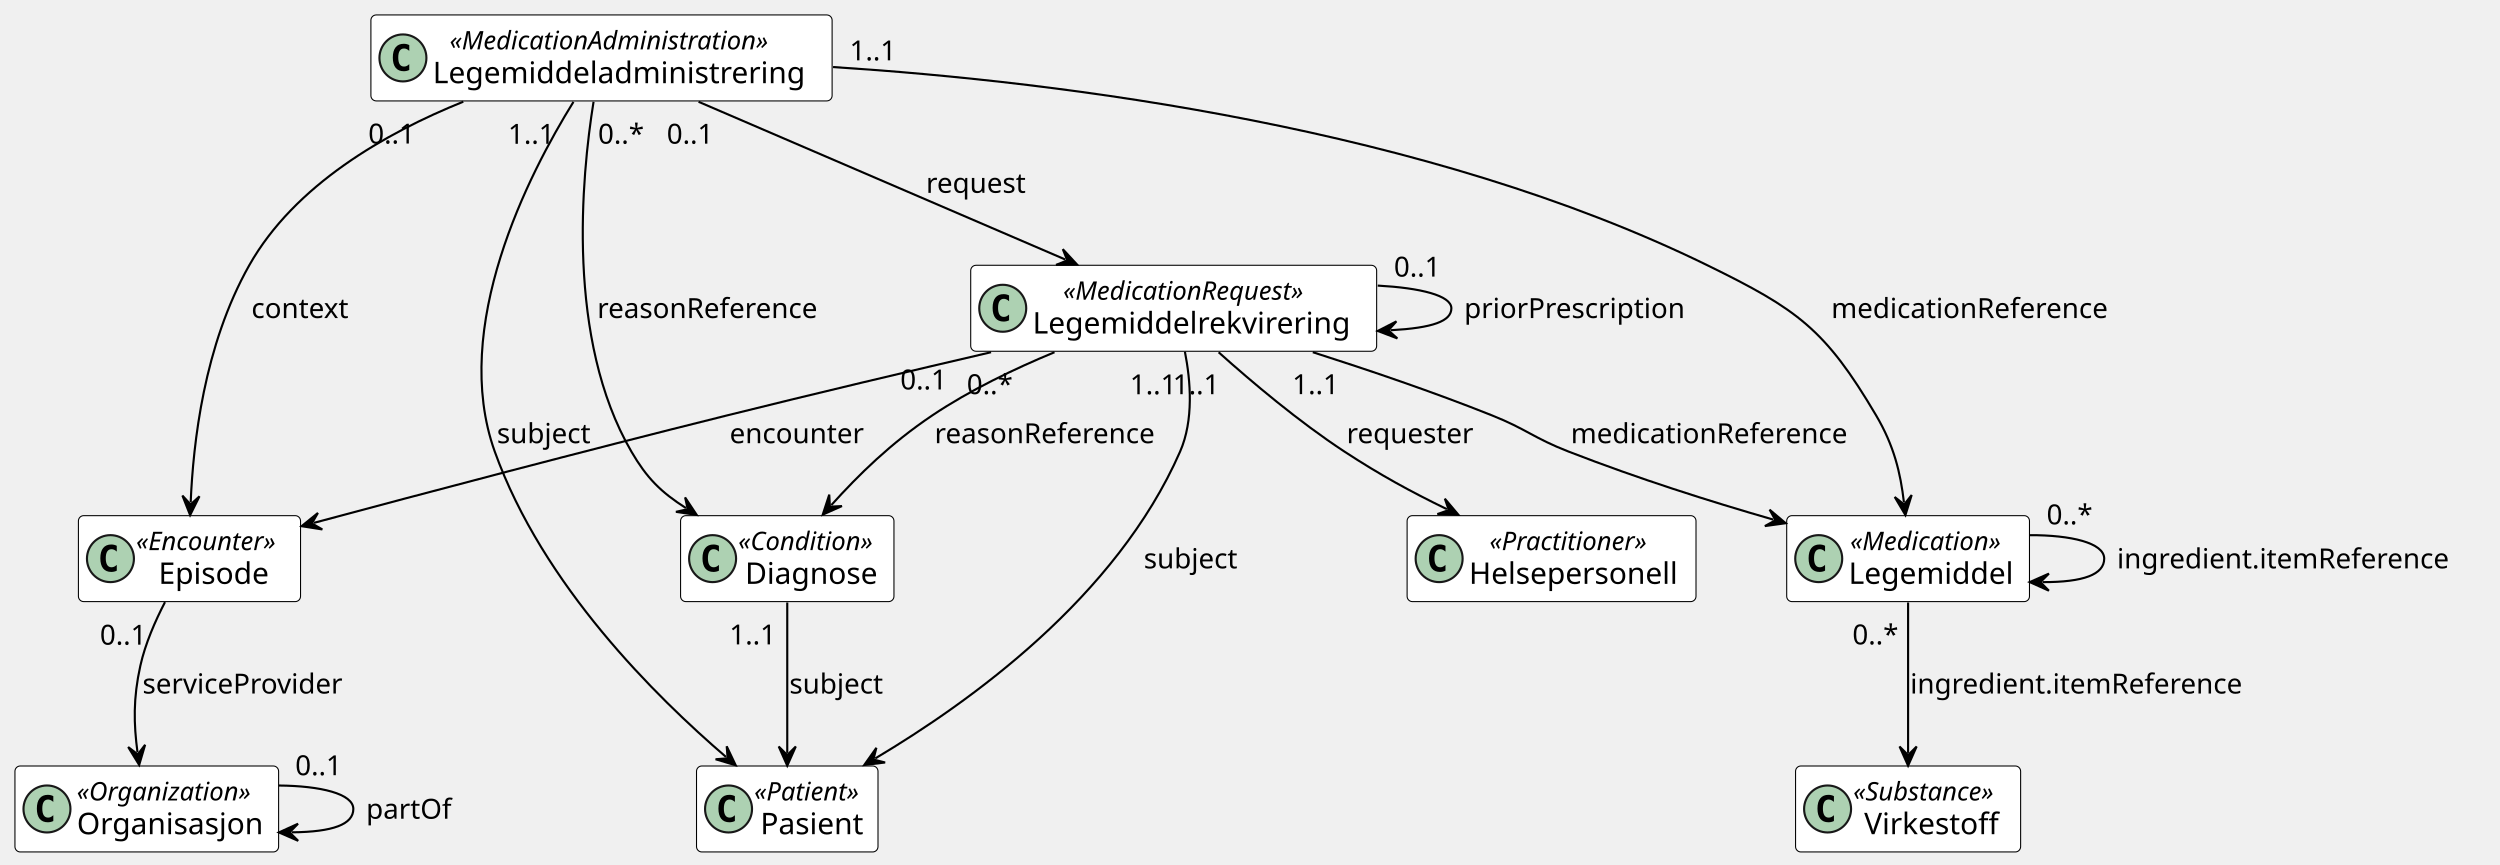
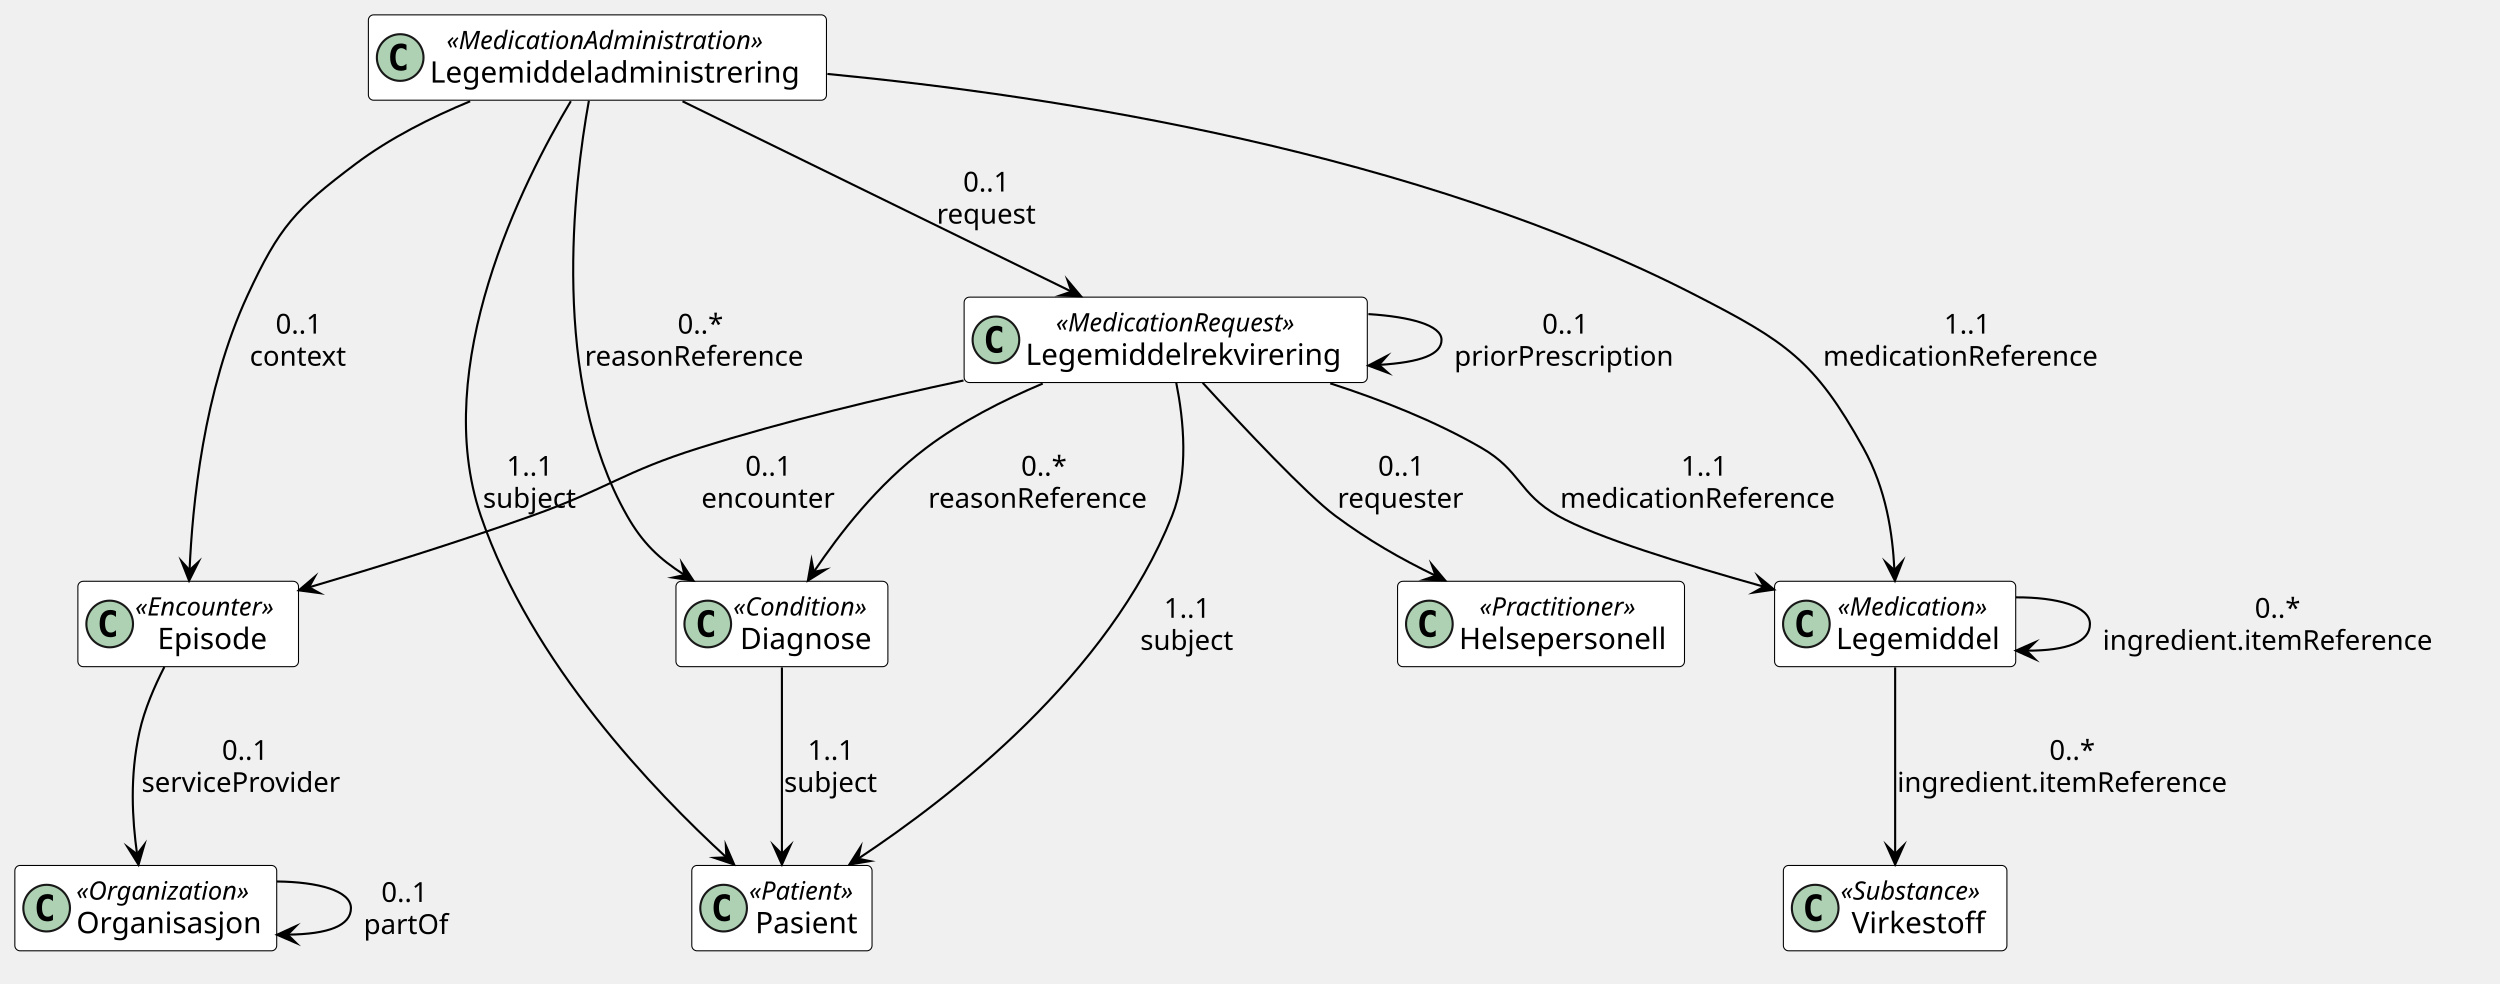
- <svg xmlns="http://www.w3.org/2000/svg" xmlns:xlink="http://www.w3.org/1999/xlink" contentStyleType="text/css" data-diagram-type="CLASS" height="405px" preserveAspectRatio="none" style="width:1171px;height:405px;background:#FFFFFF;" version="1.1" viewBox="0 0 1171 405" width="1171px" zoomAndPan="magnify">
+ <svg xmlns="http://www.w3.org/2000/svg" xmlns:xlink="http://www.w3.org/1999/xlink" version="1.1" data-diagram-type="CLASS" style="width:1179px;height:464px;background:#FFFFFF;" width="1179px" height="464px" viewBox="0 0 1179 464" zoomAndPan="magnify" preserveAspectRatio="none" contentStyleType="text/css">
  <defs />
-   <g>
-     <g class="entity" data-entity="Diagnose" data-source-line="8" data-uid="ent0002" id="entity_Diagnose">
-       <a href="StructureDefinition-lmdi-condition.html" target="_top" title="StructureDefinition-lmdi-condition.html" xlink:actuate="onRequest" xlink:href="StructureDefinition-lmdi-condition.html" xlink:show="new" xlink:title="StructureDefinition-lmdi-condition.html" xlink:type="simple">
-         <rect fill="#FFFFFF" height="40.266" rx="2.5" ry="2.5" style="stroke:#000000;stroke-width:0.5;" width="99.947" x="318.78" y="241.53" />
-         <ellipse cx="333.78" cy="261.663" fill="#ADD1B2" rx="11" ry="11" style="stroke:#181818;stroke-width:1;" />
-         <path d="M336.749,267.303 Q336.171,267.6 335.53,267.741 Q334.889,267.897 334.186,267.897 Q331.686,267.897 330.358,266.257 Q329.046,264.6 329.046,261.475 Q329.046,258.35 330.358,256.694 Q331.686,255.038 334.186,255.038 Q334.889,255.038 335.53,255.194 Q336.186,255.35 336.749,255.647 L336.749,258.366 Q336.124,257.788 335.53,257.522 Q334.936,257.241 334.311,257.241 Q332.967,257.241 332.28,258.319 Q331.592,259.382 331.592,261.475 Q331.592,263.569 332.28,264.647 Q332.967,265.71 334.311,265.71 Q334.936,265.71 335.53,265.444 Q336.124,265.163 336.749,264.585 L336.749,267.303 Z " fill="#000000" />
-         <text fill="#000000" font-family="sans-serif" font-size="12" font-style="italic" lengthAdjust="spacing" textLength="71.947" x="345.78" y="257.669">«Condition»</text>
-         <text fill="#000000" font-family="sans-serif" font-size="14" lengthAdjust="spacing" textLength="65.481" x="349.013" y="273.494">Diagnose</text>
+   <g font-family="sans-serif" lengthAdjust="spacing">
+     <g class="entity" data-qualified-name="Diagnose" id="ent0001" data-source-line="8">
+       <a target="_top" href="StructureDefinition-lmdi-condition.html" xlink:href="StructureDefinition-lmdi-condition.html" xlink:type="simple" xlink:actuate="onRequest" xlink:show="new" title="StructureDefinition-lmdi-condition.html" xlink:title="StructureDefinition-lmdi-condition.html">
+         <rect x="318.78" y="274.14" width="99.947" height="40.266" fill="#FFF" style="stroke:#000;stroke-width:0.5;" rx="2.5" ry="2.5" />
+         <ellipse cx="333.78" cy="294.273" rx="11" ry="11" fill="#ADD1B2" style="stroke:#181818;stroke-width:1;" />
+         <path d="M336.749,299.913 Q336.171,300.21 335.53,300.351 Q334.889,300.507 334.186,300.507 Q331.686,300.507 330.358,298.867 Q329.046,297.21 329.046,294.085 Q329.046,290.96 330.358,289.304 Q331.686,287.648 334.186,287.648 Q334.889,287.648 335.53,287.804 Q336.186,287.96 336.749,288.257 L336.749,290.976 Q336.124,290.398 335.53,290.132 Q334.936,289.851 334.311,289.851 Q332.968,289.851 332.28,290.929 Q331.593,291.992 331.593,294.085 Q331.593,296.179 332.28,297.257 Q332.968,298.32 334.311,298.32 Q334.936,298.32 335.53,298.054 Q336.124,297.773 336.749,297.195 L336.749,299.913 Z " fill="#000" />
+         <text x="345.78" y="290.279" fill="#000" font-size="12" textLength="71.947" font-style="italic">«Condition»</text>
+         <text x="349.013" y="306.104" fill="#000" font-size="14" textLength="65.481">Diagnose</text>
      </a>
    </g>
-     <g class="entity" data-entity="Episode" data-source-line="9" data-uid="ent0003" id="entity_Episode">
-       <a href="StructureDefinition-lmdi-encounter.html" target="_top" title="StructureDefinition-lmdi-encounter.html" xlink:actuate="onRequest" xlink:href="StructureDefinition-lmdi-encounter.html" xlink:show="new" xlink:title="StructureDefinition-lmdi-encounter.html" xlink:type="simple">
-         <rect fill="#FFFFFF" height="40.266" rx="2.5" ry="2.5" style="stroke:#000000;stroke-width:0.5;" width="104.043" x="36.73" y="241.53" />
-         <ellipse cx="51.73" cy="261.663" fill="#ADD1B2" rx="11" ry="11" style="stroke:#181818;stroke-width:1;" />
-         <path d="M54.699,267.303 Q54.121,267.6 53.48,267.741 Q52.839,267.897 52.136,267.897 Q49.636,267.897 48.308,266.257 Q46.996,264.6 46.996,261.475 Q46.996,258.35 48.308,256.694 Q49.636,255.038 52.136,255.038 Q52.839,255.038 53.48,255.194 Q54.136,255.35 54.699,255.647 L54.699,258.366 Q54.074,257.788 53.48,257.522 Q52.886,257.241 52.261,257.241 Q50.917,257.241 50.23,258.319 Q49.542,259.382 49.542,261.475 Q49.542,263.569 50.23,264.647 Q50.917,265.71 52.261,265.71 Q52.886,265.71 53.48,265.444 Q54.074,265.163 54.699,264.585 L54.699,267.303 Z " fill="#000000" />
-         <text fill="#000000" font-family="sans-serif" font-size="12" font-style="italic" lengthAdjust="spacing" textLength="76.043" x="63.73" y="257.669">«Encounter»</text>
-         <text fill="#000000" font-family="sans-serif" font-size="14" lengthAdjust="spacing" textLength="54.981" x="74.261" y="273.494">Episode</text>
+     <g class="entity" data-qualified-name="Episode" id="ent0002" data-source-line="9">
+       <a target="_top" href="StructureDefinition-lmdi-encounter.html" xlink:href="StructureDefinition-lmdi-encounter.html" xlink:type="simple" xlink:actuate="onRequest" xlink:show="new" title="StructureDefinition-lmdi-encounter.html" xlink:title="StructureDefinition-lmdi-encounter.html">
+         <rect x="36.73" y="274.14" width="104.043" height="40.266" fill="#FFF" style="stroke:#000;stroke-width:0.5;" rx="2.5" ry="2.5" />
+         <ellipse cx="51.73" cy="294.273" rx="11" ry="11" fill="#ADD1B2" style="stroke:#181818;stroke-width:1;" />
+         <path d="M54.699,299.913 Q54.121,300.21 53.48,300.351 Q52.839,300.507 52.136,300.507 Q49.636,300.507 48.308,298.867 Q46.996,297.21 46.996,294.085 Q46.996,290.96 48.308,289.304 Q49.636,287.648 52.136,287.648 Q52.839,287.648 53.48,287.804 Q54.136,287.96 54.699,288.257 L54.699,290.976 Q54.074,290.398 53.48,290.132 Q52.886,289.851 52.261,289.851 Q50.918,289.851 50.23,290.929 Q49.543,291.992 49.543,294.085 Q49.543,296.179 50.23,297.257 Q50.918,298.32 52.261,298.32 Q52.886,298.32 53.48,298.054 Q54.074,297.773 54.699,297.195 L54.699,299.913 Z " fill="#000" />
+         <text x="63.73" y="290.279" fill="#000" font-size="12" textLength="76.043" font-style="italic">«Encounter»</text>
+         <text x="74.261" y="306.104" fill="#000" font-size="14" textLength="54.981">Episode</text>
      </a>
    </g>
-     <g class="entity" data-entity="Helsepersonell" data-source-line="10" data-uid="ent0004" id="entity_Helsepersonell">
-       <a href="StructureDefinition-lmdi-practitioner.html" target="_top" title="StructureDefinition-lmdi-practitioner.html" xlink:actuate="onRequest" xlink:href="StructureDefinition-lmdi-practitioner.html" xlink:show="new" xlink:title="StructureDefinition-lmdi-practitioner.html" xlink:type="simple">
-         <rect fill="#FFFFFF" height="40.266" rx="2.5" ry="2.5" style="stroke:#000000;stroke-width:0.5;" width="135.318" x="659.09" y="241.53" />
-         <ellipse cx="674.09" cy="261.663" fill="#ADD1B2" rx="11" ry="11" style="stroke:#181818;stroke-width:1;" />
-         <path d="M677.059,267.303 Q676.481,267.6 675.84,267.741 Q675.199,267.897 674.496,267.897 Q671.996,267.897 670.668,266.257 Q669.356,264.6 669.356,261.475 Q669.356,258.35 670.668,256.694 Q671.996,255.038 674.496,255.038 Q675.199,255.038 675.84,255.194 Q676.496,255.35 677.059,255.647 L677.059,258.366 Q676.434,257.788 675.84,257.522 Q675.246,257.241 674.621,257.241 Q673.278,257.241 672.59,258.319 Q671.903,259.382 671.903,261.475 Q671.903,263.569 672.59,264.647 Q673.278,265.71 674.621,265.71 Q675.246,265.71 675.84,265.444 Q676.434,265.163 677.059,264.585 L677.059,267.303 Z " fill="#000000" />
-         <text fill="#000000" font-family="sans-serif" font-size="12" font-style="italic" lengthAdjust="spacing" textLength="84.147" x="697.676" y="257.669">«Practitioner»</text>
-         <text fill="#000000" font-family="sans-serif" font-size="14" lengthAdjust="spacing" textLength="103.318" x="688.09" y="273.494">Helsepersonell</text>
+     <g class="entity" data-qualified-name="Helsepersonell" id="ent0003" data-source-line="10">
+       <a target="_top" href="StructureDefinition-lmdi-practitioner.html" xlink:href="StructureDefinition-lmdi-practitioner.html" xlink:type="simple" xlink:actuate="onRequest" xlink:show="new" title="StructureDefinition-lmdi-practitioner.html" xlink:title="StructureDefinition-lmdi-practitioner.html">
+         <rect x="659.09" y="274.14" width="135.318" height="40.266" fill="#FFF" style="stroke:#000;stroke-width:0.5;" rx="2.5" ry="2.5" />
+         <ellipse cx="674.09" cy="294.273" rx="11" ry="11" fill="#ADD1B2" style="stroke:#181818;stroke-width:1;" />
+         <path d="M677.059,299.913 Q676.481,300.21 675.84,300.351 Q675.199,300.507 674.496,300.507 Q671.996,300.507 670.668,298.867 Q669.356,297.21 669.356,294.085 Q669.356,290.96 670.668,289.304 Q671.996,287.648 674.496,287.648 Q675.199,287.648 675.84,287.804 Q676.496,287.96 677.059,288.257 L677.059,290.976 Q676.434,290.398 675.84,290.132 Q675.246,289.851 674.621,289.851 Q673.278,289.851 672.59,290.929 Q671.903,291.992 671.903,294.085 Q671.903,296.179 672.59,297.257 Q673.278,298.32 674.621,298.32 Q675.246,298.32 675.84,298.054 Q676.434,297.773 677.059,297.195 L677.059,299.913 Z " fill="#000" />
+         <text x="697.676" y="290.279" fill="#000" font-size="12" textLength="84.146" font-style="italic">«Practitioner»</text>
+         <text x="688.09" y="306.104" fill="#000" font-size="14" textLength="103.318">Helsepersonell</text>
      </a>
    </g>
-     <g class="entity" data-entity="Legemiddel" data-source-line="11" data-uid="ent0005" id="entity_Legemiddel">
-       <a href="StructureDefinition-lmdi-medication.html" target="_top" title="StructureDefinition-lmdi-medication.html" xlink:actuate="onRequest" xlink:href="StructureDefinition-lmdi-medication.html" xlink:show="new" xlink:title="StructureDefinition-lmdi-medication.html" xlink:type="simple">
-         <rect fill="#FFFFFF" height="40.266" rx="2.5" ry="2.5" style="stroke:#000000;stroke-width:0.5;" width="113.717" x="836.89" y="241.53" />
-         <ellipse cx="851.89" cy="261.663" fill="#ADD1B2" rx="11" ry="11" style="stroke:#181818;stroke-width:1;" />
-         <path d="M854.859,267.303 Q854.281,267.6 853.64,267.741 Q852.999,267.897 852.296,267.897 Q849.796,267.897 848.468,266.257 Q847.156,264.6 847.156,261.475 Q847.156,258.35 848.468,256.694 Q849.796,255.038 852.296,255.038 Q852.999,255.038 853.64,255.194 Q854.296,255.35 854.859,255.647 L854.859,258.366 Q854.234,257.788 853.64,257.522 Q853.046,257.241 852.421,257.241 Q851.077,257.241 850.39,258.319 Q849.702,259.382 849.702,261.475 Q849.702,263.569 850.39,264.647 Q851.077,265.71 852.421,265.71 Q853.046,265.71 853.64,265.444 Q854.234,265.163 854.859,264.585 L854.859,267.303 Z " fill="#000000" />
-         <text fill="#000000" font-family="sans-serif" font-size="12" font-style="italic" lengthAdjust="spacing" textLength="80.309" x="866.594" y="257.669">«Medication»</text>
-         <text fill="#000000" font-family="sans-serif" font-size="14" lengthAdjust="spacing" textLength="81.717" x="865.89" y="273.494">Legemiddel</text>
+     <g class="entity" data-qualified-name="Legemiddel" id="ent0004" data-source-line="11">
+       <a target="_top" href="StructureDefinition-lmdi-medication.html" xlink:href="StructureDefinition-lmdi-medication.html" xlink:type="simple" xlink:actuate="onRequest" xlink:show="new" title="StructureDefinition-lmdi-medication.html" xlink:title="StructureDefinition-lmdi-medication.html">
+         <rect x="836.89" y="274.14" width="113.717" height="40.266" fill="#FFF" style="stroke:#000;stroke-width:0.5;" rx="2.5" ry="2.5" />
+         <ellipse cx="851.89" cy="294.273" rx="11" ry="11" fill="#ADD1B2" style="stroke:#181818;stroke-width:1;" />
+         <path d="M854.859,299.913 Q854.281,300.21 853.64,300.351 Q852.999,300.507 852.296,300.507 Q849.796,300.507 848.468,298.867 Q847.156,297.21 847.156,294.085 Q847.156,290.96 848.468,289.304 Q849.796,287.648 852.296,287.648 Q852.999,287.648 853.64,287.804 Q854.296,287.96 854.859,288.257 L854.859,290.976 Q854.234,290.398 853.64,290.132 Q853.046,289.851 852.421,289.851 Q851.078,289.851 850.39,290.929 Q849.703,291.992 849.703,294.085 Q849.703,296.179 850.39,297.257 Q851.078,298.32 852.421,298.32 Q853.046,298.32 853.64,298.054 Q854.234,297.773 854.859,297.195 L854.859,299.913 Z " fill="#000" />
+         <text x="866.594" y="290.279" fill="#000" font-size="12" textLength="80.309" font-style="italic">«Medication»</text>
+         <text x="865.89" y="306.104" fill="#000" font-size="14" textLength="81.717">Legemiddel</text>
      </a>
    </g>
-     <g class="entity" data-entity="Legemiddeladministrering" data-source-line="12" data-uid="ent0006" id="entity_Legemiddeladministrering">
-       <a href="StructureDefinition-lmdi-medicationadministration.html" target="_top" title="StructureDefinition-lmdi-medicationadministration.html" xlink:actuate="onRequest" xlink:href="StructureDefinition-lmdi-medicationadministration.html" xlink:show="new" xlink:title="StructureDefinition-lmdi-medicationadministration.html" xlink:type="simple">
-         <rect fill="#FFFFFF" height="40.266" rx="2.5" ry="2.5" style="stroke:#000000;stroke-width:0.5;" width="216.03" x="173.73" y="7" />
-         <ellipse cx="188.73" cy="27.133" fill="#ADD1B2" rx="11" ry="11" style="stroke:#181818;stroke-width:1;" />
-         <path d="M191.699,32.773 Q191.121,33.07 190.48,33.211 Q189.839,33.367 189.136,33.367 Q186.636,33.367 185.308,31.727 Q183.996,30.07 183.996,26.945 Q183.996,23.82 185.308,22.164 Q186.636,20.508 189.136,20.508 Q189.839,20.508 190.48,20.664 Q191.136,20.82 191.699,21.117 L191.699,23.836 Q191.074,23.258 190.48,22.992 Q189.886,22.711 189.261,22.711 Q187.917,22.711 187.23,23.789 Q186.542,24.852 186.542,26.945 Q186.542,29.039 187.23,30.117 Q187.917,31.18 189.261,31.18 Q189.886,31.18 190.48,30.914 Q191.074,30.633 191.699,30.055 L191.699,32.773 Z " fill="#000000" />
-         <text fill="#000000" font-family="sans-serif" font-size="12" font-style="italic" lengthAdjust="spacing" textLength="168.328" x="210.581" y="23.139">«MedicationAdministration»</text>
-         <text fill="#000000" font-family="sans-serif" font-size="14" lengthAdjust="spacing" textLength="184.03" x="202.73" y="38.964">Legemiddeladministrering</text>
+     <g class="entity" data-qualified-name="Legemiddeladministrering" id="ent0005" data-source-line="12">
+       <a target="_top" href="StructureDefinition-lmdi-medicationadministration.html" xlink:href="StructureDefinition-lmdi-medicationadministration.html" xlink:type="simple" xlink:actuate="onRequest" xlink:show="new" title="StructureDefinition-lmdi-medicationadministration.html" xlink:title="StructureDefinition-lmdi-medicationadministration.html">
+         <rect x="173.73" y="7" width="216.03" height="40.266" fill="#FFF" style="stroke:#000;stroke-width:0.5;" rx="2.5" ry="2.5" />
+         <ellipse cx="188.73" cy="27.133" rx="11" ry="11" fill="#ADD1B2" style="stroke:#181818;stroke-width:1;" />
+         <path d="M191.699,32.773 Q191.121,33.07 190.48,33.211 Q189.839,33.367 189.136,33.367 Q186.636,33.367 185.308,31.727 Q183.996,30.07 183.996,26.945 Q183.996,23.82 185.308,22.164 Q186.636,20.508 189.136,20.508 Q189.839,20.508 190.48,20.664 Q191.136,20.82 191.699,21.117 L191.699,23.836 Q191.074,23.258 190.48,22.992 Q189.886,22.711 189.261,22.711 Q187.918,22.711 187.23,23.789 Q186.543,24.852 186.543,26.945 Q186.543,29.039 187.23,30.117 Q187.918,31.18 189.261,31.18 Q189.886,31.18 190.48,30.914 Q191.074,30.633 191.699,30.055 L191.699,32.773 Z " fill="#000" />
+         <text x="210.581" y="23.139" fill="#000" font-size="12" textLength="168.328" font-style="italic">«MedicationAdministration»</text>
+         <text x="202.73" y="38.964" fill="#000" font-size="14" textLength="184.03">Legemiddeladministrering</text>
      </a>
    </g>
-     <g class="entity" data-entity="Legemiddelrekvirering" data-source-line="13" data-uid="ent0007" id="entity_Legemiddelrekvirering">
-       <a href="StructureDefinition-lmdi-medicationrequest.html" target="_top" title="StructureDefinition-lmdi-medicationrequest.html" xlink:actuate="onRequest" xlink:href="StructureDefinition-lmdi-medicationrequest.html" xlink:show="new" xlink:title="StructureDefinition-lmdi-medicationrequest.html" xlink:type="simple">
-         <rect fill="#FFFFFF" height="40.266" rx="2.5" ry="2.5" style="stroke:#000000;stroke-width:0.5;" width="190.143" x="454.68" y="124.26" />
-         <ellipse cx="469.68" cy="144.393" fill="#ADD1B2" rx="11" ry="11" style="stroke:#181818;stroke-width:1;" />
-         <path d="M472.649,150.033 Q472.071,150.33 471.43,150.471 Q470.789,150.627 470.086,150.627 Q467.586,150.627 466.258,148.987 Q464.946,147.33 464.946,144.205 Q464.946,141.08 466.258,139.424 Q467.586,137.768 470.086,137.768 Q470.789,137.768 471.43,137.924 Q472.086,138.08 472.649,138.377 L472.649,141.096 Q472.024,140.518 471.43,140.252 Q470.836,139.971 470.211,139.971 Q468.868,139.971 468.18,141.049 Q467.493,142.112 467.493,144.205 Q467.493,146.299 468.18,147.377 Q468.868,148.44 470.211,148.44 Q470.836,148.44 471.43,148.174 Q472.024,147.893 472.649,147.315 L472.649,150.033 Z " fill="#000000" />
-         <text fill="#000000" font-family="sans-serif" font-size="12" font-style="italic" lengthAdjust="spacing" textLength="129.592" x="497.955" y="140.399">«MedicationRequest»</text>
-         <text fill="#000000" font-family="sans-serif" font-size="14" lengthAdjust="spacing" textLength="158.143" x="483.68" y="156.224">Legemiddelrekvirering</text>
+     <g class="entity" data-qualified-name="Legemiddelrekvirering" id="ent0006" data-source-line="13">
+       <a target="_top" href="StructureDefinition-lmdi-medicationrequest.html" xlink:href="StructureDefinition-lmdi-medicationrequest.html" xlink:type="simple" xlink:actuate="onRequest" xlink:show="new" title="StructureDefinition-lmdi-medicationrequest.html" xlink:title="StructureDefinition-lmdi-medicationrequest.html">
+         <rect x="454.68" y="140.14" width="190.143" height="40.266" fill="#FFF" style="stroke:#000;stroke-width:0.5;" rx="2.5" ry="2.5" />
+         <ellipse cx="469.68" cy="160.273" rx="11" ry="11" fill="#ADD1B2" style="stroke:#181818;stroke-width:1;" />
+         <path d="M472.649,165.913 Q472.071,166.21 471.43,166.351 Q470.789,166.507 470.086,166.507 Q467.586,166.507 466.258,164.867 Q464.946,163.21 464.946,160.085 Q464.946,156.96 466.258,155.304 Q467.586,153.648 470.086,153.648 Q470.789,153.648 471.43,153.804 Q472.086,153.96 472.649,154.257 L472.649,156.976 Q472.024,156.398 471.43,156.132 Q470.836,155.851 470.211,155.851 Q468.868,155.851 468.18,156.929 Q467.493,157.992 467.493,160.085 Q467.493,162.179 468.18,163.257 Q468.868,164.32 470.211,164.32 Q470.836,164.32 471.43,164.054 Q472.024,163.773 472.649,163.195 L472.649,165.913 Z " fill="#000" />
+         <text x="497.955" y="156.279" fill="#000" font-size="12" textLength="129.592" font-style="italic">«MedicationRequest»</text>
+         <text x="483.68" y="172.104" fill="#000" font-size="14" textLength="158.143">Legemiddelrekvirering</text>
      </a>
    </g>
-     <g class="entity" data-entity="Organisasjon" data-source-line="14" data-uid="ent0008" id="entity_Organisasjon">
-       <a href="StructureDefinition-lmdi-organization.html" target="_top" title="StructureDefinition-lmdi-organization.html" xlink:actuate="onRequest" xlink:href="StructureDefinition-lmdi-organization.html" xlink:show="new" xlink:title="StructureDefinition-lmdi-organization.html" xlink:type="simple">
-         <rect fill="#FFFFFF" height="40.266" rx="2.5" ry="2.5" style="stroke:#000000;stroke-width:0.5;" width="123.499" x="7" y="358.79" />
-         <ellipse cx="22" cy="378.923" fill="#ADD1B2" rx="11" ry="11" style="stroke:#181818;stroke-width:1;" />
-         <path d="M24.969,384.563 Q24.391,384.86 23.75,385.001 Q23.109,385.157 22.406,385.157 Q19.906,385.157 18.578,383.517 Q17.266,381.86 17.266,378.735 Q17.266,375.61 18.578,373.954 Q19.906,372.298 22.406,372.298 Q23.109,372.298 23.75,372.454 Q24.406,372.61 24.969,372.907 L24.969,375.626 Q24.344,375.048 23.75,374.782 Q23.156,374.501 22.531,374.501 Q21.188,374.501 20.5,375.579 Q19.812,376.642 19.812,378.735 Q19.812,380.829 20.5,381.907 Q21.188,382.97 22.531,382.97 Q23.156,382.97 23.75,382.704 Q24.344,382.423 24.969,381.845 L24.969,384.563 Z " fill="#000000" />
-         <text fill="#000000" font-family="sans-serif" font-size="12" font-style="italic" lengthAdjust="spacing" textLength="91.611" x="35.944" y="374.929">«Organization»</text>
-         <text fill="#000000" font-family="sans-serif" font-size="14" lengthAdjust="spacing" textLength="91.499" x="36" y="390.754">Organisasjon</text>
+     <g class="entity" data-qualified-name="Organisasjon" id="ent0007" data-source-line="14">
+       <a target="_top" href="StructureDefinition-lmdi-organization.html" xlink:href="StructureDefinition-lmdi-organization.html" xlink:type="simple" xlink:actuate="onRequest" xlink:show="new" title="StructureDefinition-lmdi-organization.html" xlink:title="StructureDefinition-lmdi-organization.html">
+         <rect x="7" y="408.14" width="123.499" height="40.266" fill="#FFF" style="stroke:#000;stroke-width:0.5;" rx="2.5" ry="2.5" />
+         <ellipse cx="22" cy="428.273" rx="11" ry="11" fill="#ADD1B2" style="stroke:#181818;stroke-width:1;" />
+         <path d="M24.969,433.913 Q24.391,434.21 23.75,434.351 Q23.109,434.507 22.406,434.507 Q19.906,434.507 18.578,432.867 Q17.266,431.21 17.266,428.085 Q17.266,424.96 18.578,423.304 Q19.906,421.648 22.406,421.648 Q23.109,421.648 23.75,421.804 Q24.406,421.96 24.969,422.257 L24.969,424.976 Q24.344,424.398 23.75,424.132 Q23.156,423.851 22.531,423.851 Q21.188,423.851 20.5,424.929 Q19.813,425.992 19.813,428.085 Q19.813,430.179 20.5,431.257 Q21.188,432.32 22.531,432.32 Q23.156,432.32 23.75,432.054 Q24.344,431.773 24.969,431.195 L24.969,433.913 Z " fill="#000" />
+         <text x="35.944" y="424.279" fill="#000" font-size="12" textLength="91.611" font-style="italic">«Organization»</text>
+         <text x="36" y="440.104" fill="#000" font-size="14" textLength="91.499">Organisasjon</text>
      </a>
    </g>
-     <g class="entity" data-entity="Pasient" data-source-line="15" data-uid="ent0009" id="entity_Pasient">
-       <a href="StructureDefinition-lmdi-patient.html" target="_top" title="StructureDefinition-lmdi-patient.html" xlink:actuate="onRequest" xlink:href="StructureDefinition-lmdi-patient.html" xlink:show="new" xlink:title="StructureDefinition-lmdi-patient.html" xlink:type="simple">
-         <rect fill="#FFFFFF" height="40.266" rx="2.5" ry="2.5" style="stroke:#000000;stroke-width:0.5;" width="85.006" x="326.25" y="358.79" />
-         <ellipse cx="341.25" cy="378.923" fill="#ADD1B2" rx="11" ry="11" style="stroke:#181818;stroke-width:1;" />
-         <path d="M344.219,384.563 Q343.641,384.86 343,385.001 Q342.359,385.157 341.656,385.157 Q339.156,385.157 337.828,383.517 Q336.516,381.86 336.516,378.735 Q336.516,375.61 337.828,373.954 Q339.156,372.298 341.656,372.298 Q342.359,372.298 343,372.454 Q343.656,372.61 344.219,372.907 L344.219,375.626 Q343.594,375.048 343,374.782 Q342.406,374.501 341.781,374.501 Q340.438,374.501 339.75,375.579 Q339.062,376.642 339.062,378.735 Q339.062,380.829 339.75,381.907 Q340.438,382.97 341.781,382.97 Q342.406,382.97 343,382.704 Q343.594,382.423 344.219,381.845 L344.219,384.563 Z " fill="#000000" />
-         <text fill="#000000" font-family="sans-serif" font-size="12" font-style="italic" lengthAdjust="spacing" textLength="57.006" x="353.25" y="374.929">«Patient»</text>
-         <text fill="#000000" font-family="sans-serif" font-size="14" lengthAdjust="spacing" textLength="51.181" x="356.163" y="390.754">Pasient</text>
+     <g class="entity" data-qualified-name="Pasient" id="ent0008" data-source-line="15">
+       <a target="_top" href="StructureDefinition-lmdi-patient.html" xlink:href="StructureDefinition-lmdi-patient.html" xlink:type="simple" xlink:actuate="onRequest" xlink:show="new" title="StructureDefinition-lmdi-patient.html" xlink:title="StructureDefinition-lmdi-patient.html">
+         <rect x="326.25" y="408.14" width="85.006" height="40.266" fill="#FFF" style="stroke:#000;stroke-width:0.5;" rx="2.5" ry="2.5" />
+         <ellipse cx="341.25" cy="428.273" rx="11" ry="11" fill="#ADD1B2" style="stroke:#181818;stroke-width:1;" />
+         <path d="M344.219,433.913 Q343.641,434.21 343,434.351 Q342.359,434.507 341.656,434.507 Q339.156,434.507 337.828,432.867 Q336.516,431.21 336.516,428.085 Q336.516,424.96 337.828,423.304 Q339.156,421.648 341.656,421.648 Q342.359,421.648 343,421.804 Q343.656,421.96 344.219,422.257 L344.219,424.976 Q343.594,424.398 343,424.132 Q342.406,423.851 341.781,423.851 Q340.438,423.851 339.75,424.929 Q339.063,425.992 339.063,428.085 Q339.063,430.179 339.75,431.257 Q340.438,432.32 341.781,432.32 Q342.406,432.32 343,432.054 Q343.594,431.773 344.219,431.195 L344.219,433.913 Z " fill="#000" />
+         <text x="353.25" y="424.279" fill="#000" font-size="12" textLength="57.006" font-style="italic">«Patient»</text>
+         <text x="356.163" y="440.104" fill="#000" font-size="14" textLength="51.181">Pasient</text>
      </a>
    </g>
-     <g class="entity" data-entity="Virkestoff" data-source-line="16" data-uid="ent0010" id="entity_Virkestoff">
-       <a href="StructureDefinition-lmdi-substance.html" target="_top" title="StructureDefinition-lmdi-substance.html" xlink:actuate="onRequest" xlink:href="StructureDefinition-lmdi-substance.html" xlink:show="new" xlink:title="StructureDefinition-lmdi-substance.html" xlink:type="simple">
-         <rect fill="#FFFFFF" height="40.266" rx="2.5" ry="2.5" style="stroke:#000000;stroke-width:0.5;" width="105.42" x="841.04" y="358.79" />
-         <ellipse cx="856.04" cy="378.923" fill="#ADD1B2" rx="11" ry="11" style="stroke:#181818;stroke-width:1;" />
-         <path d="M859.009,384.563 Q858.431,384.86 857.79,385.001 Q857.149,385.157 856.446,385.157 Q853.946,385.157 852.618,383.517 Q851.306,381.86 851.306,378.735 Q851.306,375.61 852.618,373.954 Q853.946,372.298 856.446,372.298 Q857.149,372.298 857.79,372.454 Q858.446,372.61 859.009,372.907 L859.009,375.626 Q858.384,375.048 857.79,374.782 Q857.196,374.501 856.571,374.501 Q855.227,374.501 854.54,375.579 Q853.852,376.642 853.852,378.735 Q853.852,380.829 854.54,381.907 Q855.227,382.97 856.571,382.97 Q857.196,382.97 857.79,382.704 Q858.384,382.423 859.009,381.845 L859.009,384.563 Z " fill="#000000" />
-         <text fill="#000000" font-family="sans-serif" font-size="12" font-style="italic" lengthAdjust="spacing" textLength="77.42" x="868.04" y="374.929">«Substance»</text>
-         <text fill="#000000" font-family="sans-serif" font-size="14" lengthAdjust="spacing" textLength="67.149" x="873.175" y="390.754">Virkestoff</text>
+     <g class="entity" data-qualified-name="Virkestoff" id="ent0009" data-source-line="16">
+       <a target="_top" href="StructureDefinition-lmdi-substance.html" xlink:href="StructureDefinition-lmdi-substance.html" xlink:type="simple" xlink:actuate="onRequest" xlink:show="new" title="StructureDefinition-lmdi-substance.html" xlink:title="StructureDefinition-lmdi-substance.html">
+         <rect x="841.04" y="408.14" width="105.42" height="40.266" fill="#FFF" style="stroke:#000;stroke-width:0.5;" rx="2.5" ry="2.5" />
+         <ellipse cx="856.04" cy="428.273" rx="11" ry="11" fill="#ADD1B2" style="stroke:#181818;stroke-width:1;" />
+         <path d="M859.009,433.913 Q858.431,434.21 857.79,434.351 Q857.149,434.507 856.446,434.507 Q853.946,434.507 852.618,432.867 Q851.306,431.21 851.306,428.085 Q851.306,424.96 852.618,423.304 Q853.946,421.648 856.446,421.648 Q857.149,421.648 857.79,421.804 Q858.446,421.96 859.009,422.257 L859.009,424.976 Q858.384,424.398 857.79,424.132 Q857.196,423.851 856.571,423.851 Q855.228,423.851 854.54,424.929 Q853.853,425.992 853.853,428.085 Q853.853,430.179 854.54,431.257 Q855.228,432.32 856.571,432.32 Q857.196,432.32 857.79,432.054 Q858.384,431.773 859.009,431.195 L859.009,433.913 Z " fill="#000" />
+         <text x="868.04" y="424.279" fill="#000" font-size="12" textLength="77.42" font-style="italic">«Substance»</text>
+         <text x="873.175" y="440.104" fill="#000" font-size="14" textLength="67.149">Virkestoff</text>
      </a>
    </g>
-     <g class="link" data-entity-1="Diagnose" data-entity-2="Pasient" data-source-line="18" data-uid="lnk11" id="link_Diagnose_Pasient">
-       <path codeLine="18" d="M368.75,282.21 C368.75,303.54 368.75,331.45 368.75,352.66" fill="none" id="Diagnose-to-Pasient" style="stroke:#000000;stroke-width:1;" />
-       <polygon fill="#000000" points="368.75,358.66,372.75,349.66,368.75,353.66,364.75,349.66,368.75,358.66" style="stroke:#000000;stroke-width:1;" />
-       <text fill="#000000" font-family="sans-serif" font-size="13" lengthAdjust="spacing" textLength="47.119" x="369.75" y="324.857">subject</text>
-       <text fill="#000000" font-family="sans-serif" font-size="13" lengthAdjust="spacing" textLength="24.807" x="341.632" y="301.832">1..1</text>
+     <g class="link" data-entity-1="ent0001" data-entity-2="ent0008" id="lnk10" data-source-line="18" data-link-type="dependency">
+       <path d="M368.75,314.75 C368.75,339.7 368.75,377.72 368.75,402.71" style="stroke:#000;stroke-width:1;" fill="none" id="Diagnose-to-Pasient" codeLine="18" />
+       <polygon points="368.75,407.71,372.75,398.71,368.75,402.71,364.75,398.71,368.75,407.71" fill="#000" style="stroke:#000;stroke-width:1;stroke-linejoin:miter;stroke-miterlimit:10;" />
+       <text x="380.906" y="358.337" fill="#000" font-size="13" textLength="24.807">1..1</text>
+       <text x="369.75" y="373.47" fill="#000" font-size="13" textLength="47.119">subject</text>
    </g>
-     <g class="link" data-entity-1="Episode" data-entity-2="Organisasjon" data-source-line="19" data-uid="lnk12" id="link_Episode_Organisasjon">
-       <path codeLine="19" d="M77.28,282.04 C72.73,290.81 68.04,301.5 65.75,311.79 C62.33,327.16 62.642,339.072 64.402,352.362" fill="none" id="Episode-to-Organisasjon" style="stroke:#000000;stroke-width:1;" />
-       <polygon fill="#000000" points="65.19,358.31,67.974,348.863,64.534,353.353,60.043,349.913,65.19,358.31" style="stroke:#000000;stroke-width:1;" />
-       <text fill="#000000" font-family="sans-serif" font-size="13" lengthAdjust="spacing" textLength="100.604" x="66.75" y="324.857">serviceProvider</text>
-       <text fill="#000000" font-family="sans-serif" font-size="13" lengthAdjust="spacing" textLength="24.807" x="46.792" y="301.966">0..1</text>
+     <g class="link" data-entity-1="ent0002" data-entity-2="ent0007" id="lnk11" data-source-line="19" data-link-type="dependency">
+       <path d="M77.52,314.53 C72.9,323.55 68.08,334.63 65.75,345.27 C61.15,366.28 62.338,386.087 64.648,402.857" style="stroke:#000;stroke-width:1;" fill="none" id="Episode-to-Organisasjon" codeLine="19" />
+       <polygon points="65.33,407.81,68.064,398.348,64.648,402.857,60.139,399.44,65.33,407.81" fill="#000" style="stroke:#000;stroke-width:1;stroke-linejoin:miter;stroke-miterlimit:10;" />
+       <text x="104.649" y="358.337" fill="#000" font-size="13" textLength="24.807">0..1</text>
+       <text x="66.75" y="373.47" fill="#000" font-size="13" textLength="100.604">serviceProvider</text>
    </g>
-     <g class="link" data-entity-1="Legemiddel" data-entity-2="Virkestoff" data-source-line="20" data-uid="lnk13" id="link_Legemiddel_Virkestoff">
-       <path codeLine="20" d="M893.75,282.21 C893.75,303.54 893.75,331.45 893.75,352.66" fill="none" id="Legemiddel-to-Virkestoff" style="stroke:#000000;stroke-width:1;" />
-       <polygon fill="#000000" points="893.75,358.66,897.75,349.66,893.75,353.66,889.75,349.66,893.75,358.66" style="stroke:#000000;stroke-width:1;" />
-       <text fill="#000000" font-family="sans-serif" font-size="13" lengthAdjust="spacing" textLength="166.48" x="894.75" y="324.857">ingredient.itemReference</text>
-       <text fill="#000000" font-family="sans-serif" font-size="13" lengthAdjust="spacing" textLength="23.036" x="867.665" y="301.832">0..*</text>
+     <g class="link" data-entity-1="ent0004" data-entity-2="ent0009" id="lnk12" data-source-line="20" data-link-type="dependency">
+       <path d="M893.75,314.75 C893.75,339.7 893.75,377.72 893.75,402.71" style="stroke:#000;stroke-width:1;" fill="none" id="Legemiddel-to-Virkestoff" codeLine="20" />
+       <polygon points="893.75,407.71,897.75,398.71,893.75,402.71,889.75,398.71,893.75,407.71" fill="#000" style="stroke:#000;stroke-width:1;stroke-linejoin:miter;stroke-miterlimit:10;" />
+       <text x="966.472" y="358.337" fill="#000" font-size="13" textLength="23.036">0..*</text>
+       <text x="894.75" y="373.47" fill="#000" font-size="13" textLength="166.48">ingredient.itemReference</text>
    </g>
-     <g class="link" data-entity-1="Legemiddel" data-entity-2="Legemiddel" data-source-line="21" data-uid="lnk14" id="link_Legemiddel_Legemiddel">
-       <path codeLine="21" d="M950.71,250.67 C970.06,250.61 985.61,254.28 985.61,261.66 C985.61,269.05 976.06,272.729 956.71,272.669" fill="none" id="Legemiddel-to-Legemiddel" style="stroke:#000000;stroke-width:1;" />
-       <polygon fill="#000000" points="950.71,272.65,959.698,276.678,955.71,272.666,959.722,268.678,950.71,272.65" style="stroke:#000000;stroke-width:1;" />
-       <text fill="#000000" font-family="sans-serif" font-size="13" lengthAdjust="spacing" textLength="166.48" x="991.61" y="266.227">ingredient.itemReference</text>
-       <text fill="#000000" font-family="sans-serif" font-size="13" lengthAdjust="spacing" textLength="23.036" x="958.628" y="245.606">0..*</text>
+     <g class="link" data-entity-1="ent0004" data-entity-2="ent0004" id="lnk13" data-source-line="21" data-link-type="dependency">
+       <path d="M950.71,281.71 C970.06,281.64 985.61,285.83 985.61,294.27 C985.61,302.71 975.06,306.918 955.71,306.848" style="stroke:#000;stroke-width:1;" fill="none" id="Legemiddel-to-Legemiddel" codeLine="21" />
+       <polygon points="950.71,306.83,959.695,310.863,955.71,306.848,959.724,302.863,950.71,306.83" fill="#000" style="stroke:#000;stroke-width:1;stroke-linejoin:miter;stroke-miterlimit:10;" />
+       <text x="1063.332" y="291.337" fill="#000" font-size="13" textLength="23.036">0..*</text>
+       <text x="991.61" y="306.47" fill="#000" font-size="13" textLength="166.48">ingredient.itemReference</text>
    </g>
-     <g class="link" data-entity-1="Legemiddeladministrering" data-entity-2="Legemiddel" data-source-line="22" data-uid="lnk15" id="link_Legemiddeladministrering_Legemiddel">
-       <path codeLine="22" d="M390.2,31.4 C498.82,38.45 668.31,59.92 799.75,124.26 C841.95,144.92 854.86,154.07 878.75,194.53 C887.19,208.82 890.183,221.471 891.803,235.311" fill="none" id="Legemiddeladministrering-to-Legemiddel" style="stroke:#000000;stroke-width:1;" />
-       <polygon fill="#000000" points="892.5,241.27,895.427,231.866,891.919,236.304,887.481,232.796,892.5,241.27" style="stroke:#000000;stroke-width:1;" />
-       <text fill="#000000" font-family="sans-serif" font-size="13" lengthAdjust="spacing" textLength="138.874" x="857.75" y="148.967">medicationReference</text>
-       <text fill="#000000" font-family="sans-serif" font-size="13" lengthAdjust="spacing" textLength="24.807" x="397.942" y="28.264">1..1</text>
+     <g class="link" data-entity-1="ent0005" data-entity-2="ent0004" id="lnk14" data-source-line="22" data-link-type="dependency">
+       <path d="M390.19,34.87 C499,45.32 668.79,71.89 799.75,139.27 C841.99,161 855.71,169.72 878.75,211.27 C889.56,230.76 892.543,251.486 893.403,268.876" style="stroke:#000;stroke-width:1;" fill="none" id="Legemiddeladministrering-to-Legemiddel" codeLine="22" />
+       <polygon points="893.65,273.87,897.201,264.683,893.403,268.876,889.21,265.079,893.65,273.87" fill="#000" style="stroke:#000;stroke-width:1;stroke-linejoin:miter;stroke-miterlimit:10;" />
+       <text x="916.784" y="157.337" fill="#000" font-size="13" textLength="24.807">1..1</text>
+       <text x="859.75" y="172.47" fill="#000" font-size="13" textLength="138.874">medicationReference</text>
    </g>
-     <g class="link" data-entity-1="Legemiddeladministrering" data-entity-2="Pasient" data-source-line="23" data-uid="lnk16" id="link_Legemiddeladministrering_Pasient">
-       <path codeLine="23" d="M268.61,47.71 C247.59,81.6 210.8,153.13 231.75,211.53 C254.24,274.23 307.139,326.27 340.059,354.55" fill="none" id="Legemiddeladministrering-to-Pasient" style="stroke:#000000;stroke-width:1;" />
-       <polygon fill="#000000" points="344.61,358.46,340.39,349.561,340.817,355.202,335.177,355.63,344.61,358.46" style="stroke:#000000;stroke-width:1;" />
-       <text fill="#000000" font-family="sans-serif" font-size="13" lengthAdjust="spacing" textLength="47.119" x="232.75" y="207.597">subject</text>
-       <text fill="#000000" font-family="sans-serif" font-size="13" lengthAdjust="spacing" textLength="24.807" x="237.963" y="67.341">1..1</text>
+     <g class="link" data-entity-1="ent0005" data-entity-2="ent0008" id="lnk15" data-source-line="23" data-link-type="dependency">
+       <path d="M269.21,47.72 C246.42,85.89 202.67,172.67 226.75,243.27 C250.52,312.97 308.877,373.419 342.547,404.329" style="stroke:#000;stroke-width:1;" fill="none" id="Legemiddeladministrering-to-Pasient" codeLine="23" />
+       <polygon points="346.23,407.71,342.305,398.677,342.547,404.329,336.895,404.57,346.23,407.71" fill="#000" style="stroke:#000;stroke-width:1;stroke-linejoin:miter;stroke-miterlimit:10;" />
+       <text x="238.906" y="224.337" fill="#000" font-size="13" textLength="24.807">1..1</text>
+       <text x="227.75" y="239.47" fill="#000" font-size="13" textLength="47.119">subject</text>
    </g>
-     <g class="link" data-entity-1="Legemiddeladministrering" data-entity-2="Episode" data-source-line="24" data-uid="lnk17" id="link_Legemiddeladministrering_Episode">
-       <path codeLine="24" d="M217.01,47.63 C180.5,62.35 138.03,86.6 116.75,124.26 C95.46,161.94 90.51,207.616 89.31,235.296" fill="none" id="Legemiddeladministrering-to-Episode" style="stroke:#000000;stroke-width:1;" />
-       <polygon fill="#000000" points="89.05,241.29,93.436,232.472,89.267,236.295,85.444,232.125,89.05,241.29" style="stroke:#000000;stroke-width:1;" />
-       <text fill="#000000" font-family="sans-serif" font-size="13" lengthAdjust="spacing" textLength="49.226" x="117.75" y="148.967">context</text>
-       <text fill="#000000" font-family="sans-serif" font-size="13" lengthAdjust="spacing" textLength="24.807" x="172.496" y="67.239">0..1</text>
+     <g class="link" data-entity-1="ent0005" data-entity-2="ent0002" id="lnk16" data-source-line="24" data-link-type="dependency">
+       <path d="M221.73,47.76 C203.4,55.34 183.86,65.16 167.75,77.27 C139.23,98.71 131.76,106.9 116.75,139.27 C95.83,184.39 90.73,238.695 89.4,268.855" style="stroke:#000;stroke-width:1;" fill="none" id="Legemiddeladministrering-to-Episode" codeLine="24" />
+       <polygon points="89.18,273.85,93.573,265.035,89.4,268.855,85.58,264.683,89.18,273.85" fill="#000" style="stroke:#000;stroke-width:1;stroke-linejoin:miter;stroke-miterlimit:10;" />
+       <text x="129.96" y="157.337" fill="#000" font-size="13" textLength="24.807">0..1</text>
+       <text x="117.75" y="172.47" fill="#000" font-size="13" textLength="49.226">context</text>
    </g>
-     <g class="link" data-entity-1="Legemiddeladministrering" data-entity-2="Diagnose" data-source-line="25" data-uid="lnk18" id="link_Legemiddeladministrering_Diagnose">
-       <path codeLine="25" d="M278.02,47.68 C272.33,83.07 265.14,158.96 295.75,211.53 C302.9,223.81 309.429,230.428 321.289,237.978" fill="none" id="Legemiddeladministrering-to-Diagnose" style="stroke:#000000;stroke-width:1;" />
-       <polygon fill="#000000" points="326.35,241.2,320.906,232.993,322.132,238.515,316.61,239.741,326.35,241.2" style="stroke:#000000;stroke-width:1;" />
-       <text fill="#000000" font-family="sans-serif" font-size="13" lengthAdjust="spacing" textLength="110.608" x="279.75" y="148.967">reasonReference</text>
-       <text fill="#000000" font-family="sans-serif" font-size="13" lengthAdjust="spacing" textLength="23.036" x="280.114" y="67.302">0..*</text>
+     <g class="link" data-entity-1="ent0005" data-entity-2="ent0001" id="lnk17" data-source-line="25" data-link-type="dependency">
+       <path d="M277.71,47.54 C270.53,87.28 259.45,179.52 295.75,243.27 C302.97,255.95 310.677,263.418 322.807,271.168" style="stroke:#000;stroke-width:1;" fill="none" id="Legemiddeladministrering-to-Diagnose" codeLine="25" />
+       <polygon points="327.02,273.86,321.589,265.644,322.807,271.168,317.282,272.385,327.02,273.86" fill="#000" style="stroke:#000;stroke-width:1;stroke-linejoin:miter;stroke-miterlimit:10;" />
+       <text x="319.536" y="157.337" fill="#000" font-size="13" textLength="23.036">0..*</text>
+       <text x="275.75" y="172.47" fill="#000" font-size="13" textLength="110.608">reasonReference</text>
    </g>
-     <g class="link" data-entity-1="Legemiddeladministrering" data-entity-2="Legemiddelrekvirering" data-source-line="26" data-uid="lnk19" id="link_Legemiddeladministrering_Legemiddelrekvirering">
-       <path codeLine="26" d="M327.21,47.68 C376.64,68.94 449.658,100.35 498.998,121.57" fill="none" id="Legemiddeladministrering-to-Legemiddelrekvirering" style="stroke:#000000;stroke-width:1;" />
-       <polygon fill="#000000" points="504.51,123.94,497.823,116.71,499.917,121.965,494.662,124.059,504.51,123.94" style="stroke:#000000;stroke-width:1;" />
-       <text fill="#000000" font-family="sans-serif" font-size="13" lengthAdjust="spacing" textLength="49.702" x="433.75" y="90.327">request</text>
-       <text fill="#000000" font-family="sans-serif" font-size="13" lengthAdjust="spacing" textLength="24.807" x="312.312" y="67.302">0..1</text>
+     <g class="link" data-entity-1="ent0005" data-entity-2="ent0006" id="lnk18" data-source-line="26" data-link-type="dependency">
+       <path d="M321.87,47.77 C372.54,72.56 454.709,112.762 505.299,137.522" style="stroke:#000;stroke-width:1;" fill="none" id="Legemiddeladministrering-to-Legemiddelrekvirering" codeLine="26" />
+       <polygon points="509.79,139.72,503.465,132.171,505.299,137.522,499.948,139.356,509.79,139.72" fill="#000" style="stroke:#000;stroke-width:1;stroke-linejoin:miter;stroke-miterlimit:10;" />
+       <text x="454.198" y="90.337" fill="#000" font-size="13" textLength="24.807">0..1</text>
+       <text x="441.75" y="105.47" fill="#000" font-size="13" textLength="49.702">request</text>
    </g>
-     <g class="link" data-entity-1="Legemiddelrekvirering" data-entity-2="Legemiddel" data-source-line="27" data-uid="lnk20" id="link_Legemiddelrekvirering_Legemiddel">
-       <path codeLine="27" d="M614.91,164.97 C641.21,173.37 671.68,183.72 698.75,194.53 C715.18,201.09 718.26,205.12 734.75,211.53 C767.88,224.39 800.116,234.573 830.656,243.404" fill="none" id="Legemiddelrekvirering-to-Legemiddel" style="stroke:#000000;stroke-width:1;" />
-       <polygon fill="#000000" points="836.42,245.07,828.885,238.728,831.617,243.681,826.663,246.413,836.42,245.07" style="stroke:#000000;stroke-width:1;" />
-       <text fill="#000000" font-family="sans-serif" font-size="13" lengthAdjust="spacing" textLength="138.874" x="735.75" y="207.597">medicationReference</text>
-       <text fill="#000000" font-family="sans-serif" font-size="13" lengthAdjust="spacing" textLength="24.807" x="605.305" y="184.601">1..1</text>
+     <g class="link" data-entity-1="ent0006" data-entity-2="ent0004" id="lnk19" data-source-line="27" data-link-type="dependency">
+       <path d="M627.34,180.79 C651.13,188.47 676.79,198.55 698.75,211.27 C717.27,222 716.13,232.71 734.75,243.27 C752.43,253.29 793.785,266.031 831.845,276.691" style="stroke:#000;stroke-width:1;" fill="none" id="Legemiddelrekvirering-to-Legemiddel" codeLine="27" />
+       <polygon points="836.66,278.04,829.072,271.761,831.845,276.691,826.915,279.464,836.66,278.04" fill="#000" style="stroke:#000;stroke-width:1;stroke-linejoin:miter;stroke-miterlimit:10;" />
+       <text x="792.784" y="224.337" fill="#000" font-size="13" textLength="24.807">1..1</text>
+       <text x="735.75" y="239.47" fill="#000" font-size="13" textLength="138.874">medicationReference</text>
    </g>
-     <g class="link" data-entity-1="Legemiddelrekvirering" data-entity-2="Pasient" data-source-line="28" data-uid="lnk21" id="link_Legemiddelrekvirering_Pasient">
-       <path codeLine="28" d="M555.01,164.75 C557.7,178.39 559.2,196.79 552.75,211.53 C522.87,279.79 454.504,328.709 409.964,355.249" fill="none" id="Legemiddelrekvirering-to-Pasient" style="stroke:#000000;stroke-width:1;" />
-       <polygon fill="#000000" points="404.81,358.32,414.589,357.149,409.105,355.761,410.494,350.277,404.81,358.32" style="stroke:#000000;stroke-width:1;" />
-       <text fill="#000000" font-family="sans-serif" font-size="13" lengthAdjust="spacing" textLength="47.119" x="535.75" y="266.227">subject</text>
-       <text fill="#000000" font-family="sans-serif" font-size="13" lengthAdjust="spacing" textLength="24.807" x="529.227" y="184.67">1..1</text>
+     <g class="link" data-entity-1="ent0006" data-entity-2="ent0008" id="lnk20" data-source-line="28" data-link-type="dependency">
+       <path d="M554.73,180.58 C558.17,197.69 560.82,223.02 552.75,243.27 C522.81,318.39 448.948,375.658 404.718,404.968" style="stroke:#000;stroke-width:1;" fill="none" id="Legemiddelrekvirering-to-Pasient" codeLine="28" />
+       <polygon points="400.55,407.73,410.262,406.093,404.718,404.968,405.843,399.424,400.55,407.73" fill="#000" style="stroke:#000;stroke-width:1;stroke-linejoin:miter;stroke-miterlimit:10;" />
+       <text x="548.906" y="291.337" fill="#000" font-size="13" textLength="24.807">1..1</text>
+       <text x="537.75" y="306.47" fill="#000" font-size="13" textLength="47.119">subject</text>
    </g>
-     <g class="link" data-entity-1="Legemiddelrekvirering" data-entity-2="Episode" data-source-line="29" data-uid="lnk22" id="link_Legemiddelrekvirering_Episode">
-       <path codeLine="29" d="M464.21,164.98 C426.33,173.79 381.26,184.45 340.75,194.53 C271.62,211.72 197.955,231.234 147.055,244.904" fill="none" id="Legemiddelrekvirering-to-Episode" style="stroke:#000000;stroke-width:1;" />
-       <polygon fill="#000000" points="141.26,246.46,150.989,247.989,146.089,245.163,148.915,240.262,141.26,246.46" style="stroke:#000000;stroke-width:1;" />
-       <text fill="#000000" font-family="sans-serif" font-size="13" lengthAdjust="spacing" textLength="66.257" x="341.75" y="207.597">encounter</text>
-       <text fill="#000000" font-family="sans-serif" font-size="13" lengthAdjust="spacing" textLength="24.807" x="421.693" y="182.414">0..1</text>
+     <g class="link" data-entity-1="ent0006" data-entity-2="ent0002" id="lnk21" data-source-line="29" data-link-type="dependency">
+       <path d="M454.38,179.44 C415.36,187.77 370.02,198.63 329.75,211.27 C293.61,222.62 286.44,230.56 250.75,243.27 C214.43,256.21 177.657,267.588 145.717,276.988" style="stroke:#000;stroke-width:1;" fill="none" id="Legemiddelrekvirering-to-Episode" codeLine="29" />
+       <polygon points="140.92,278.4,150.683,279.696,145.717,276.988,148.425,272.022,140.92,278.4" fill="#000" style="stroke:#000;stroke-width:1;stroke-linejoin:miter;stroke-miterlimit:10;" />
+       <text x="351.475" y="224.337" fill="#000" font-size="13" textLength="24.807">0..1</text>
+       <text x="330.75" y="239.47" fill="#000" font-size="13" textLength="66.257">encounter</text>
    </g>
-     <g class="link" data-entity-1="Legemiddelrekvirering" data-entity-2="Helsepersonell" data-source-line="30" data-uid="lnk23" id="link_Legemiddelrekvirering_Helsepersonell">
-       <path codeLine="30" d="M570.81,165.01 C586.38,178.96 608.49,197.61 629.75,211.53 C646.49,222.49 660.604,230.176 677.714,238.496" fill="none" id="Legemiddelrekvirering-to-Helsepersonell" style="stroke:#000000;stroke-width:1;" />
-       <polygon fill="#000000" points="683.11,241.12,676.765,233.587,678.613,238.934,673.267,240.781,683.11,241.12" style="stroke:#000000;stroke-width:1;" />
-       <text fill="#000000" font-family="sans-serif" font-size="13" lengthAdjust="spacing" textLength="63.045" x="630.75" y="207.597">requester</text>
-       <text fill="#000000" font-family="sans-serif" font-size="13" lengthAdjust="spacing" textLength="24.807" x="549.353" y="184.651">1..1</text>
+     <g class="link" data-entity-1="ent0006" data-entity-2="ent0003" id="lnk22" data-source-line="30" data-link-type="dependency">
+       <path d="M567.19,180.53 C586.42,201.51 616.4,233.39 629.75,243.27 C645.59,254.99 660.076,263.248 677.026,271.518" style="stroke:#000;stroke-width:1;" fill="none" id="Legemiddelrekvirering-to-Helsepersonell" codeLine="30" />
+       <polygon points="681.52,273.71,675.185,266.169,677.026,271.518,671.677,273.358,681.52,273.71" fill="#000" style="stroke:#000;stroke-width:1;stroke-linejoin:miter;stroke-miterlimit:10;" />
+       <text x="649.869" y="224.337" fill="#000" font-size="13" textLength="24.807">0..1</text>
+       <text x="630.75" y="239.47" fill="#000" font-size="13" textLength="63.045">requester</text>
    </g>
-     <g class="link" data-entity-1="Legemiddelrekvirering" data-entity-2="Diagnose" data-source-line="31" data-uid="lnk24" id="link_Legemiddelrekvirering_Diagnose">
-       <path codeLine="31" d="M493.93,164.98 C475.01,172.81 454.25,182.79 436.75,194.53 C417.19,207.65 402.287,222.284 389.387,236.594" fill="none" id="Legemiddelrekvirering-to-Diagnose" style="stroke:#000000;stroke-width:1;" />
-       <polygon fill="#000000" points="385.37,241.05,394.367,237.043,388.718,237.336,388.425,231.687,385.37,241.05" style="stroke:#000000;stroke-width:1;" />
-       <text fill="#000000" font-family="sans-serif" font-size="13" lengthAdjust="spacing" textLength="110.608" x="437.75" y="207.597">reasonReference</text>
-       <text fill="#000000" font-family="sans-serif" font-size="13" lengthAdjust="spacing" textLength="23.036" x="452.842" y="184.613">0..*</text>
+     <g class="link" data-entity-1="ent0006" data-entity-2="ent0001" id="lnk23" data-source-line="31" data-link-type="dependency">
+       <path d="M491.75,180.89 C473.17,188.71 453.18,198.85 436.75,211.27 C413.59,228.78 396.058,251.516 383.798,269.676" style="stroke:#000;stroke-width:1;" fill="none" id="Legemiddelrekvirering-to-Diagnose" codeLine="31" />
+       <polygon points="381,273.82,389.351,268.599,383.798,269.676,382.721,264.123,381,273.82" fill="#000" style="stroke:#000;stroke-width:1;stroke-linejoin:miter;stroke-miterlimit:10;" />
+       <text x="481.536" y="224.337" fill="#000" font-size="13" textLength="23.036">0..*</text>
+       <text x="437.75" y="239.47" fill="#000" font-size="13" textLength="110.608">reasonReference</text>
    </g>
-     <g class="link" data-entity-1="Legemiddelrekvirering" data-entity-2="Legemiddelrekvirering" data-source-line="32" data-uid="lnk25" id="link_Legemiddelrekvirering_Legemiddelrekvirering">
-       <path codeLine="32" d="M645.32,133.77 C665.37,134.87 679.82,138.41 679.82,144.4 C679.82,150.38 671.361,153.591 651.311,154.691" fill="none" id="Legemiddelrekvirering-to-Legemiddelrekvirering" style="stroke:#000000;stroke-width:1;" />
-       <polygon fill="#000000" points="645.32,155.02,654.526,158.521,650.312,154.746,654.087,150.533,645.32,155.02" style="stroke:#000000;stroke-width:1;" />
-       <text fill="#000000" font-family="sans-serif" font-size="13" lengthAdjust="spacing" textLength="107.72" x="685.82" y="148.967">priorPrescription</text>
-       <text fill="#000000" font-family="sans-serif" font-size="13" lengthAdjust="spacing" textLength="24.807" x="652.912" y="129.567">0..1</text>
+     <g class="link" data-entity-1="ent0006" data-entity-2="ent0006" id="lnk24" data-source-line="32" data-link-type="dependency">
+       <path d="M645.32,148.13 C665.37,149.39 679.82,153.43 679.82,160.27 C679.82,167.11 670.36,170.836 650.31,172.096" style="stroke:#000;stroke-width:1;" fill="none" id="Legemiddelrekvirering-to-Legemiddelrekvirering" codeLine="32" />
+       <polygon points="645.32,172.41,654.553,175.838,650.31,172.096,654.051,167.853,645.32,172.41" fill="#000" style="stroke:#000;stroke-width:1;stroke-linejoin:miter;stroke-miterlimit:10;" />
+       <text x="727.277" y="157.337" fill="#000" font-size="13" textLength="24.807">0..1</text>
+       <text x="685.82" y="172.47" fill="#000" font-size="13" textLength="107.72">priorPrescription</text>
    </g>
-     <g class="link" data-entity-1="Organisasjon" data-entity-2="Organisasjon" data-source-line="33" data-uid="lnk26" id="link_Organisasjon_Organisasjon">
-       <path codeLine="33" d="M130.63,367.94 C150.12,368.11 165.5,371.77 165.5,378.93 C165.5,386.08 156.12,389.701 136.63,389.861" fill="none" id="Organisasjon-to-Organisasjon" style="stroke:#000000;stroke-width:1;" />
-       <polygon fill="#000000" points="130.63,389.91,139.662,393.836,135.63,389.869,139.597,385.836,130.63,389.91" style="stroke:#000000;stroke-width:1;" />
-       <text fill="#000000" font-family="sans-serif" font-size="13" lengthAdjust="spacing" textLength="41.469" x="171.5" y="383.497">partOf</text>
-       <text fill="#000000" font-family="sans-serif" font-size="13" lengthAdjust="spacing" textLength="24.807" x="138.291" y="363.108">0..1</text>
+     <g class="link" data-entity-1="ent0007" data-entity-2="ent0007" id="lnk25" data-source-line="33" data-link-type="dependency">
+       <path d="M130.63,415.71 C150.12,415.91 165.5,420.09 165.5,428.27 C165.5,436.45 155.12,440.579 135.63,440.779" style="stroke:#000;stroke-width:1;" fill="none" id="Organisasjon-to-Organisasjon" codeLine="33" />
+       <polygon points="130.63,440.83,139.671,444.737,135.63,440.779,139.588,436.738,130.63,440.83" fill="#000" style="stroke:#000;stroke-width:1;stroke-linejoin:miter;stroke-miterlimit:10;" />
+       <text x="179.831" y="425.337" fill="#000" font-size="13" textLength="24.807">0..1</text>
+       <text x="171.5" y="440.47" fill="#000" font-size="13" textLength="41.469">partOf</text>
    </g>
  </g>
</svg>
